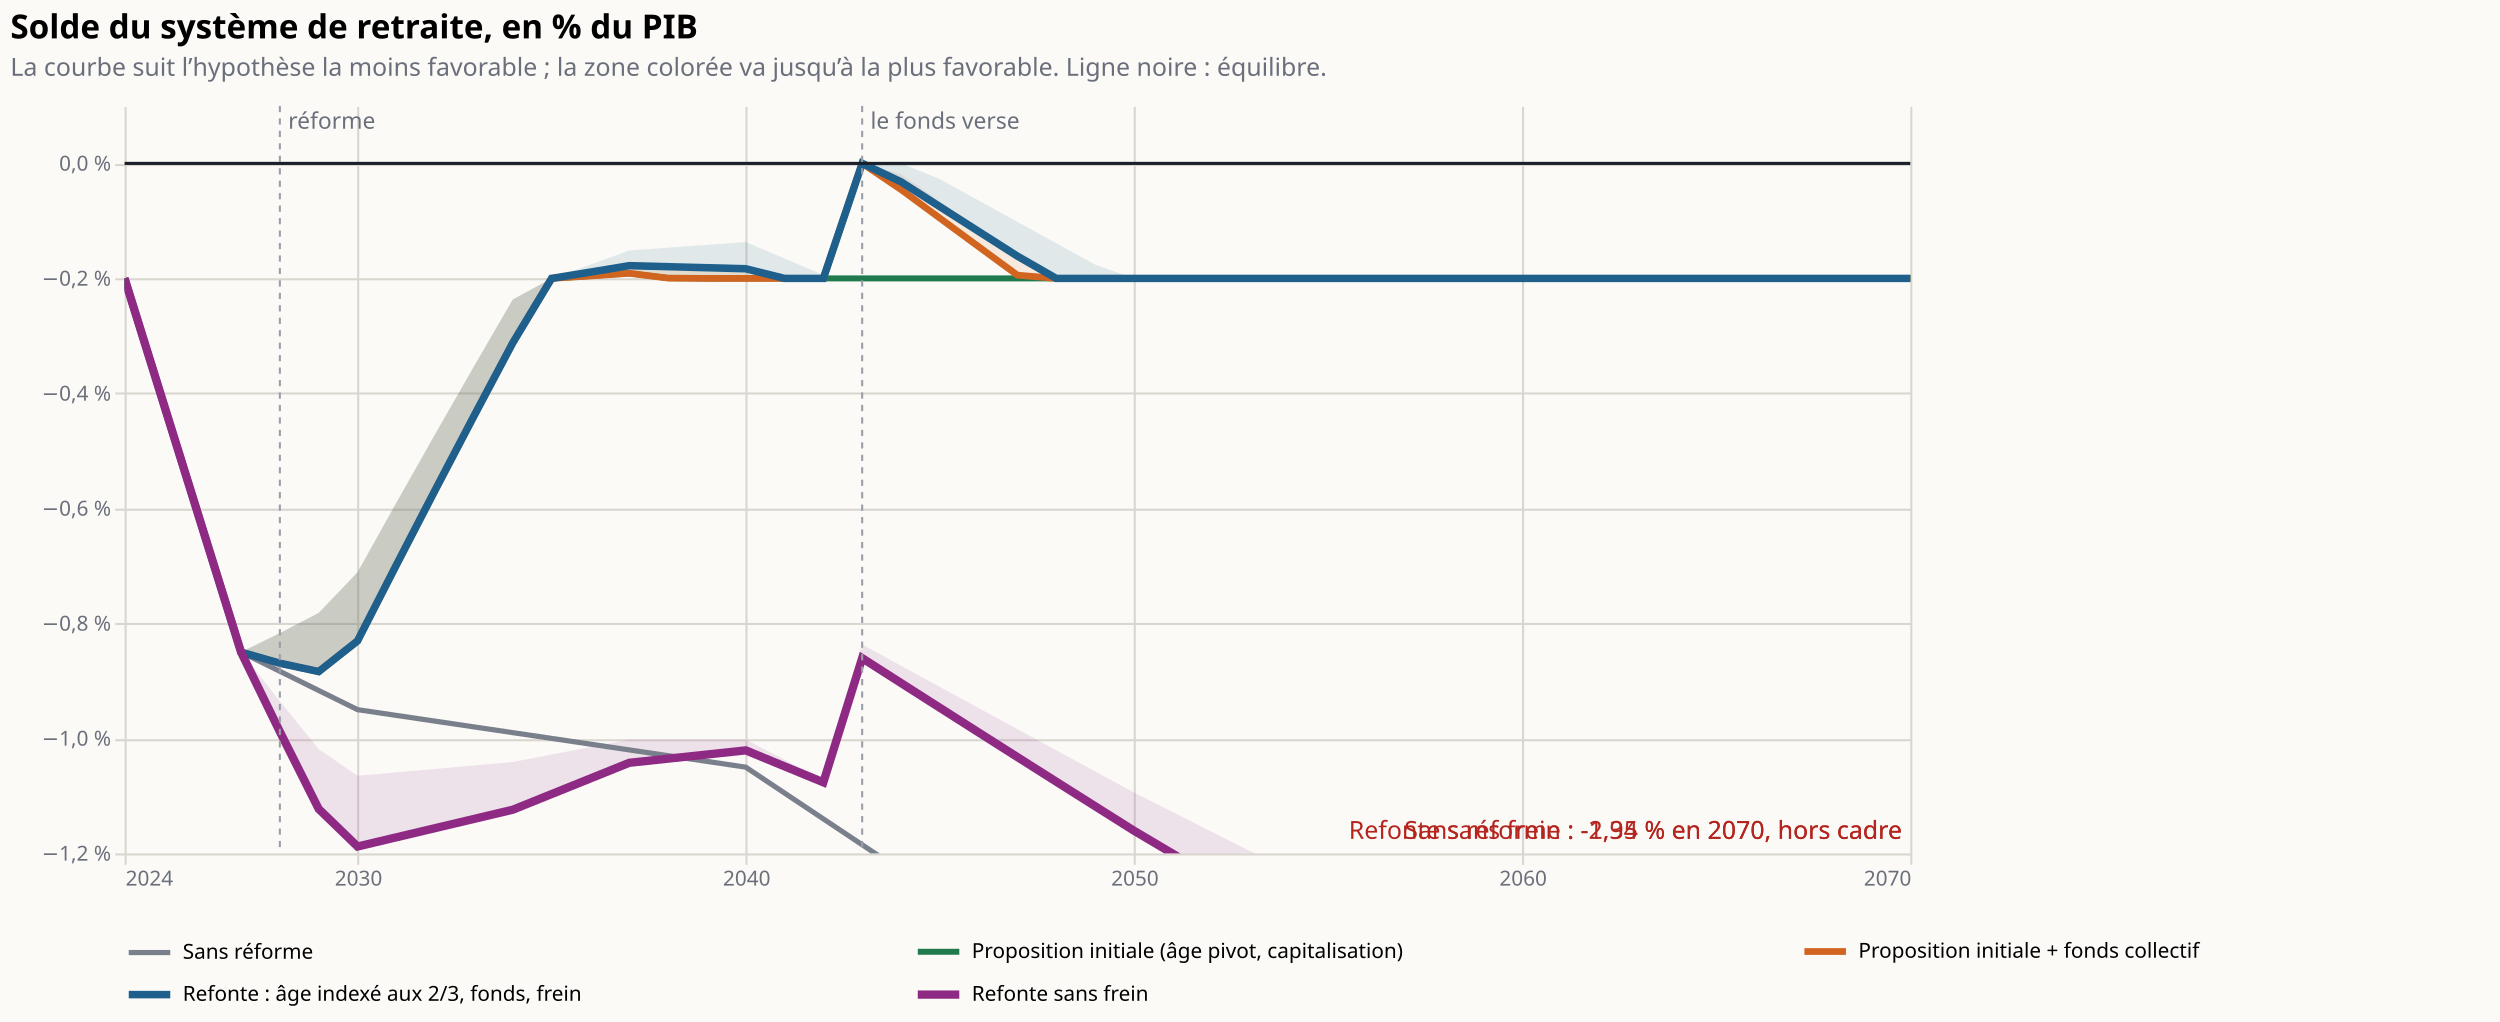
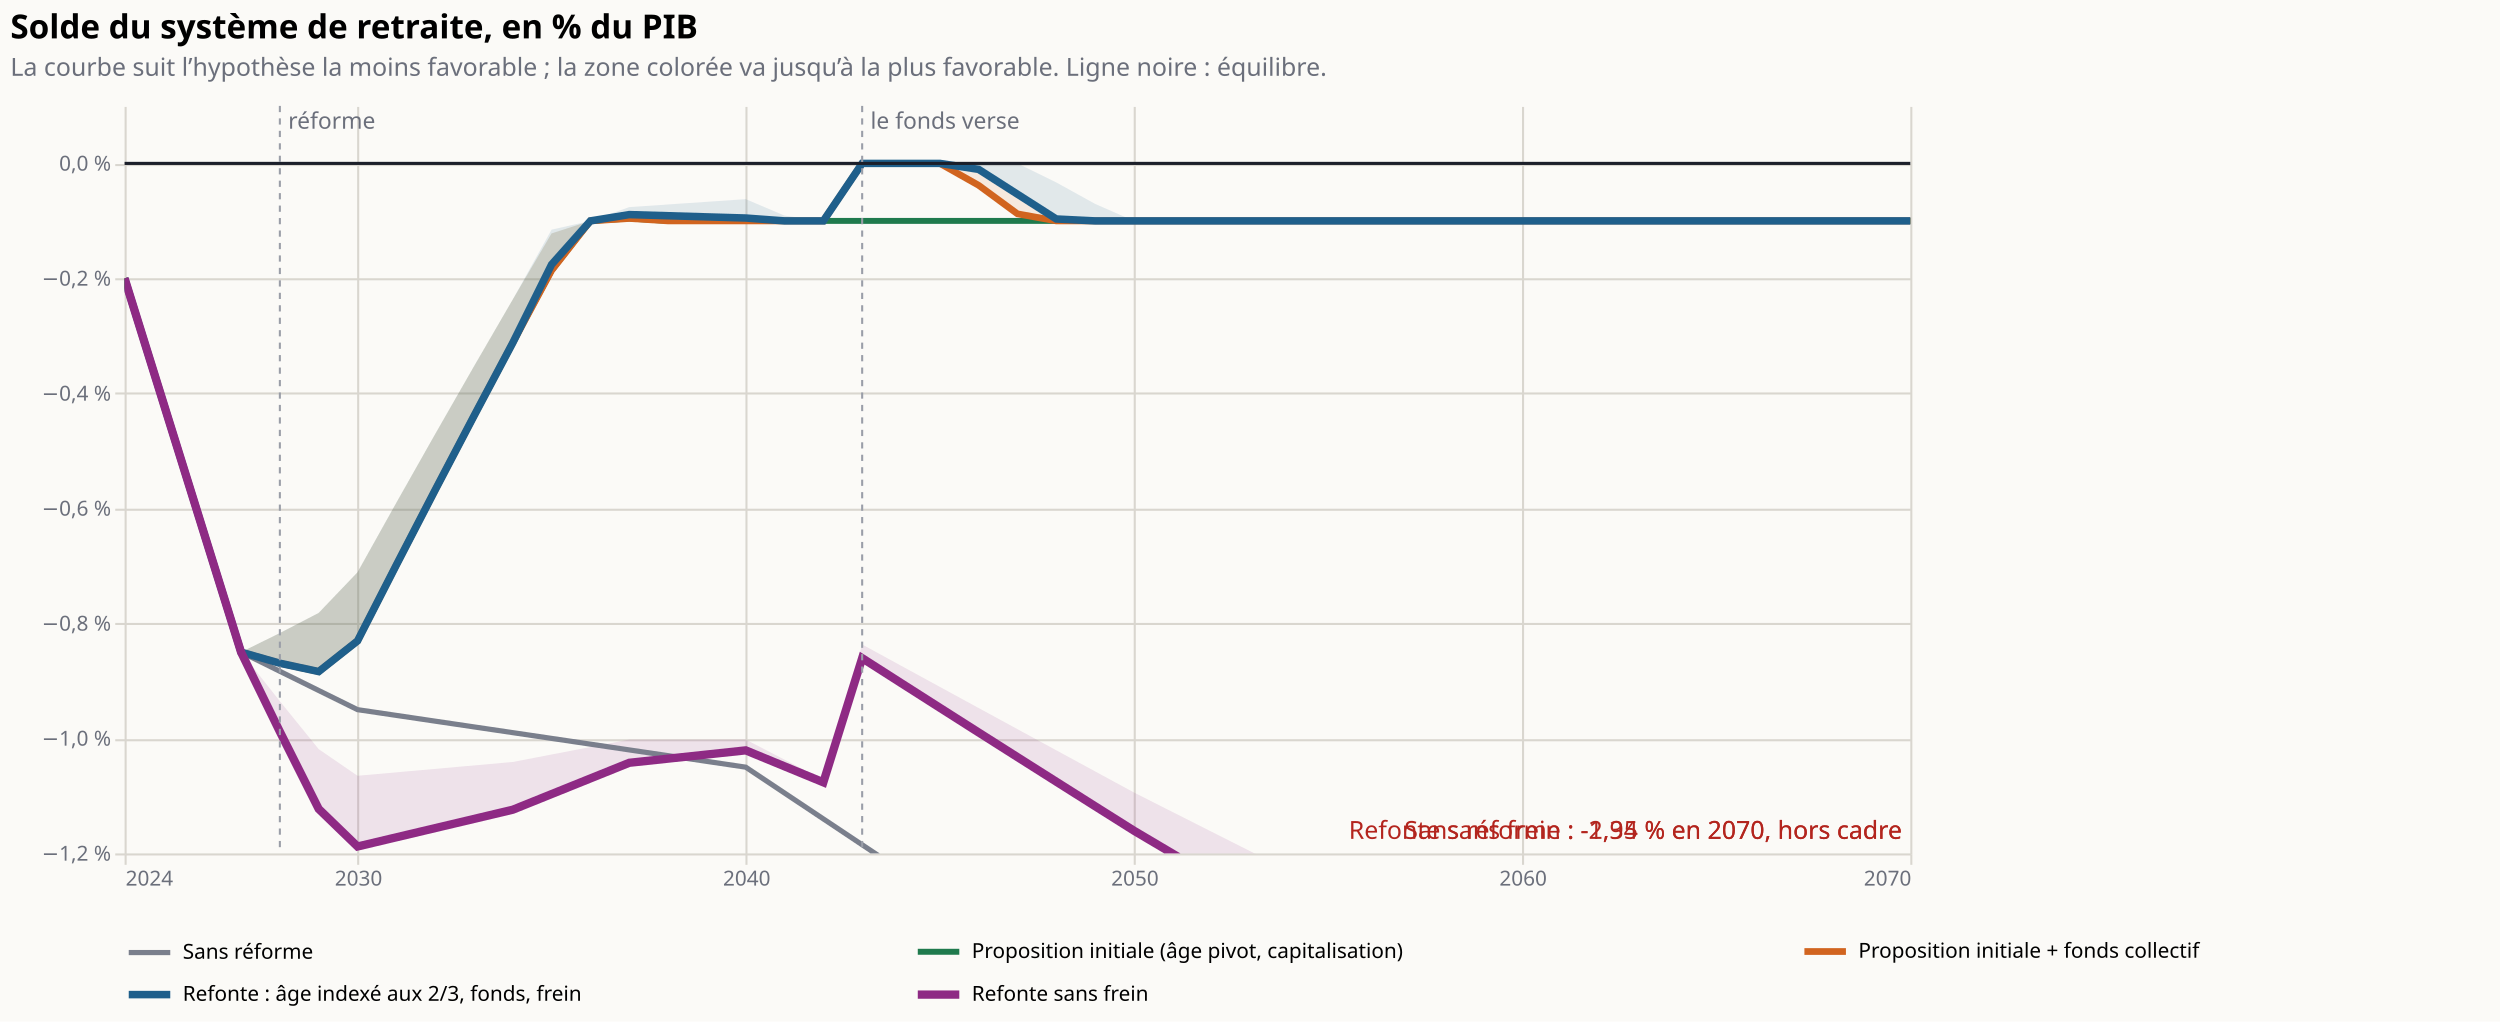
<svg xmlns="http://www.w3.org/2000/svg" version="1.1" class="marks" width="1204" height="492" viewBox="0 0 1204 492">
  <rect width="1204" height="492" fill="#fbfaf7" />
  <g fill="none" stroke-miterlimit="4" transform="translate(60,51)">
    <g class="mark-group role-frame root" role="graphics-object" aria-roledescription="group mark container">
      <g transform="translate(0,0)">
        <path class="background" aria-hidden="true" d="M0,0h860v360h-860Z" />
        <g>
          <g class="mark-group role-axis" aria-hidden="true">
            <g transform="translate(0.5,360.5)">
              <path class="background" aria-hidden="true" d="M0,0h0v0h0Z" pointer-events="none" />
              <g>
                <g class="mark-rule role-axis-grid" pointer-events="none">
                  <line transform="translate(0,-360)" x2="0" y2="360" stroke="#d9d6cf" stroke-width="1" opacity="1" />
                  <line transform="translate(112,-360)" x2="0" y2="360" stroke="#d9d6cf" stroke-width="1" opacity="1" />
                  <line transform="translate(299,-360)" x2="0" y2="360" stroke="#d9d6cf" stroke-width="1" opacity="1" />
                  <line transform="translate(486,-360)" x2="0" y2="360" stroke="#d9d6cf" stroke-width="1" opacity="1" />
                  <line transform="translate(673,-360)" x2="0" y2="360" stroke="#d9d6cf" stroke-width="1" opacity="1" />
                  <line transform="translate(860,-360)" x2="0" y2="360" stroke="#d9d6cf" stroke-width="1" opacity="1" />
                </g>
              </g>
              <path class="foreground" aria-hidden="true" d="" pointer-events="none" display="none" />
            </g>
          </g>
          <g class="mark-group role-axis" aria-hidden="true">
            <g transform="translate(0.5,0.5)">
              <path class="background" aria-hidden="true" d="M0,0h0v0h0Z" pointer-events="none" />
              <g>
                <g class="mark-rule role-axis-grid" pointer-events="none">
                  <line transform="translate(0,360)" x2="860" y2="0" stroke="#d9d6cf" stroke-width="1" opacity="1" />
                  <line transform="translate(0,305)" x2="860" y2="0" stroke="#d9d6cf" stroke-width="1" opacity="1" />
                  <line transform="translate(0,249)" x2="860" y2="0" stroke="#d9d6cf" stroke-width="1" opacity="1" />
                  <line transform="translate(0,194)" x2="860" y2="0" stroke="#d9d6cf" stroke-width="1" opacity="1" />
                  <line transform="translate(0,138)" x2="860" y2="0" stroke="#d9d6cf" stroke-width="1" opacity="1" />
                  <line transform="translate(0,83)" x2="860" y2="0" stroke="#d9d6cf" stroke-width="1" opacity="1" />
                  <line transform="translate(0,28)" x2="860" y2="0" stroke="#d9d6cf" stroke-width="1" opacity="1" />
                </g>
              </g>
              <path class="foreground" aria-hidden="true" d="" pointer-events="none" display="none" />
            </g>
          </g>
          <g class="mark-group role-axis" role="graphics-symbol" aria-roledescription="axis" aria-label="X-axis for a linear scale with values from 2024 to 2070">
            <g transform="translate(0.5,360.5)">
              <path class="background" aria-hidden="true" d="M0,0h0v0h0Z" pointer-events="none" />
              <g>
                <g class="mark-rule role-axis-tick" pointer-events="none">
                  <line transform="translate(0,0)" x2="0" y2="5" stroke="#d9d6cf" stroke-width="1" opacity="1" />
                  <line transform="translate(112,0)" x2="0" y2="5" stroke="#d9d6cf" stroke-width="1" opacity="1" />
                  <line transform="translate(299,0)" x2="0" y2="5" stroke="#d9d6cf" stroke-width="1" opacity="1" />
                  <line transform="translate(486,0)" x2="0" y2="5" stroke="#d9d6cf" stroke-width="1" opacity="1" />
                  <line transform="translate(673,0)" x2="0" y2="5" stroke="#d9d6cf" stroke-width="1" opacity="1" />
                  <line transform="translate(860,0)" x2="0" y2="5" stroke="#d9d6cf" stroke-width="1" opacity="1" />
                </g>
                <g class="mark-text role-axis-label" pointer-events="none">
                  <text text-anchor="start" transform="translate(0,15)" font-family="system-ui, sans-serif" font-size="10px" fill="#6b6f7b" opacity="1">2024</text>
                  <text text-anchor="middle" transform="translate(112.1739,15)" font-family="system-ui, sans-serif" font-size="10px" fill="#6b6f7b" opacity="1">2030</text>
                  <text text-anchor="middle" transform="translate(299.1304,15)" font-family="system-ui, sans-serif" font-size="10px" fill="#6b6f7b" opacity="1">2040</text>
                  <text text-anchor="middle" transform="translate(486.087,15)" font-family="system-ui, sans-serif" font-size="10px" fill="#6b6f7b" opacity="1">2050</text>
                  <text text-anchor="middle" transform="translate(673.0435,15)" font-family="system-ui, sans-serif" font-size="10px" fill="#6b6f7b" opacity="1">2060</text>
                  <text text-anchor="end" transform="translate(860,15)" font-family="system-ui, sans-serif" font-size="10px" fill="#6b6f7b" opacity="1">2070</text>
                </g>
              </g>
              <path class="foreground" aria-hidden="true" d="" pointer-events="none" display="none" />
            </g>
          </g>
          <g class="mark-group role-axis" role="graphics-symbol" aria-roledescription="axis" aria-label="Y-axis for a linear scale with values from −0.012 to 0.001">
            <g transform="translate(0.5,0.5)">
              <path class="background" aria-hidden="true" d="M0,0h0v0h0Z" pointer-events="none" />
              <g>
                <g class="mark-rule role-axis-tick" pointer-events="none">
                  <line transform="translate(0,360)" x2="-5" y2="0" stroke="#d9d6cf" stroke-width="1" opacity="1" />
                  <line transform="translate(0,305)" x2="-5" y2="0" stroke="#d9d6cf" stroke-width="1" opacity="1" />
                  <line transform="translate(0,249)" x2="-5" y2="0" stroke="#d9d6cf" stroke-width="1" opacity="1" />
                  <line transform="translate(0,194)" x2="-5" y2="0" stroke="#d9d6cf" stroke-width="1" opacity="1" />
                  <line transform="translate(0,138)" x2="-5" y2="0" stroke="#d9d6cf" stroke-width="1" opacity="1" />
                  <line transform="translate(0,83)" x2="-5" y2="0" stroke="#d9d6cf" stroke-width="1" opacity="1" />
                  <line transform="translate(0,28)" x2="-5" y2="0" stroke="#d9d6cf" stroke-width="1" opacity="1" />
                </g>
                <g class="mark-text role-axis-label" pointer-events="none">
                  <text text-anchor="end" transform="translate(-7,363)" font-family="system-ui, sans-serif" font-size="10px" fill="#6b6f7b" opacity="1">−1,2 %</text>
                  <text text-anchor="end" transform="translate(-7,307.6154)" font-family="system-ui, sans-serif" font-size="10px" fill="#6b6f7b" opacity="1">−1,0 %</text>
                  <text text-anchor="end" transform="translate(-7,252.2308)" font-family="system-ui, sans-serif" font-size="10px" fill="#6b6f7b" opacity="1">−0,8 %</text>
                  <text text-anchor="end" transform="translate(-7,196.8462)" font-family="system-ui, sans-serif" font-size="10px" fill="#6b6f7b" opacity="1">−0,6 %</text>
                  <text text-anchor="end" transform="translate(-7,141.4615)" font-family="system-ui, sans-serif" font-size="10px" fill="#6b6f7b" opacity="1">−0,4 %</text>
                  <text text-anchor="end" transform="translate(-7,86.07692)" font-family="system-ui, sans-serif" font-size="10px" fill="#6b6f7b" opacity="1">−0,2 %</text>
                  <text text-anchor="end" transform="translate(-7,30.69231)" font-family="system-ui, sans-serif" font-size="10px" fill="#6b6f7b" opacity="1">0,0 %</text>
                </g>
              </g>
              <path class="foreground" aria-hidden="true" d="" pointer-events="none" display="none" />
            </g>
          </g>
          <g class="mark-group role-scope layer_0_pathgroup" role="graphics-object" aria-roledescription="group mark container">
            <g transform="translate(0,0)">
              <path class="background" aria-hidden="true" d="M0,0h860v360h-860Z" />
              <g>
                <g class="mark-area role-mark layer_0_marks" clip-path="url(#clip1)" role="graphics-object" aria-roledescription="area mark container">
                  <path aria-label="annee: 2024; basse: −0.002; haute: −0.002; scenario: Sans réforme" role="graphics-symbol" aria-roledescription="area mark" d="M0,83.077L18.696,143.077L37.391,203.077L56.087,263.077L74.783,272.308L93.478,281.538L112.174,290.769L130.87,293.538L149.565,296.308L168.261,299.077L186.957,301.846L205.652,304.615L224.348,307.385L243.043,310.154L261.739,312.923L280.435,315.692L299.13,318.462L317.826,330.923L336.522,343.385L355.217,355.846L373.913,368.308L392.609,380.769L411.304,393.231L430,405.692L448.696,418.154L467.391,430.615L486.087,443.077L504.783,454.846L523.478,466.615L542.174,478.385L560.87,490.154L579.565,501.923L598.261,513.692L616.957,525.462L635.652,537.231L654.348,549L673.043,560.769L691.739,572.538L710.435,584.308L729.13,596.077L747.826,607.846L766.522,619.615L785.217,631.385L803.913,643.154L822.609,654.923L841.304,666.692L860,678.462L860,678.462L841.304,666.692L822.609,654.923L803.913,643.154L785.217,631.385L766.522,619.615L747.826,607.846L729.13,596.077L710.435,584.308L691.739,572.538L673.043,560.769L654.348,549L635.652,537.231L616.957,525.462L598.261,513.692L579.565,501.923L560.87,490.154L542.174,478.385L523.478,466.615L504.783,454.846L486.087,443.077L467.391,430.615L448.696,418.154L430,405.692L411.304,393.231L392.609,380.769L373.913,368.308L355.217,355.846L336.522,343.385L317.826,330.923L299.13,318.462L280.435,315.692L261.739,312.923L243.043,310.154L224.348,307.385L205.652,304.615L186.957,301.846L168.261,299.077L149.565,296.308L130.87,293.538L112.174,290.769L93.478,281.538L74.783,272.308L56.087,263.077L37.391,203.077L18.696,143.077L0,83.077Z" fill="#7a7f8c" opacity="0.12" />
                </g>
              </g>
              <path class="foreground" aria-hidden="true" d="" display="none" />
            </g>
            <g transform="translate(0,0)">
              <path class="background" aria-hidden="true" d="M0,0h860v360h-860Z" />
              <g>
                <g class="mark-area role-mark layer_0_marks" clip-path="url(#clip2)" role="graphics-object" aria-roledescription="area mark container">
-                   <path aria-label="annee: 2024; basse: −0.002; haute: −0.002; scenario: Proposition initiale (âge pivot, capitalisation)" role="graphics-symbol" aria-roledescription="area mark" d="M0,83.077L18.696,143.077L37.391,203.077L56.087,263.077L74.783,268.411L93.478,272.429L112.174,257.667L130.87,221.115L149.565,185.005L168.261,149.332L186.957,114.089L205.652,83.077L224.348,81.897L243.043,80.618L261.739,82.939L280.435,83.077L299.13,83.077L317.826,83.077L336.522,83.077L355.217,83.077L373.913,83.077L392.609,83.077L411.304,83.077L430,83.077L448.696,83.077L467.391,83.077L486.087,83.077L504.783,83.077L523.478,83.077L542.174,83.077L560.87,83.077L579.565,83.077L598.261,83.077L616.957,83.077L635.652,83.077L654.348,83.077L673.043,83.077L691.739,83.077L710.435,83.077L729.13,83.077L747.826,83.077L766.522,83.077L785.217,83.077L803.913,83.077L822.609,83.077L841.304,83.077L860,83.077L860,83.077L841.304,83.077L822.609,83.077L803.913,83.077L785.217,83.077L766.522,83.077L747.826,83.077L729.13,83.077L710.435,83.077L691.739,83.077L673.043,83.077L654.348,83.077L635.652,83.077L616.957,83.077L598.261,83.077L579.565,83.077L560.87,83.077L542.174,83.077L523.478,83.077L504.783,83.077L486.087,83.077L467.391,83.077L448.696,83.077L430,83.077L411.304,83.077L392.609,83.077L373.913,83.077L355.217,83.077L336.522,83.077L317.826,83.077L299.13,80.163L280.435,78.589L261.739,77.016L243.043,75.442L224.348,79.407L205.652,83.077L186.957,93.218L168.261,125.44L149.565,158.076L130.87,191.132L112.174,224.613L93.478,244.182L74.783,253.875L56.087,263.077L37.391,203.077L18.696,143.077L0,83.077Z" fill="#1f7a4d" opacity="0.12" />
+                   <path aria-label="annee: 2024; basse: −0.002; haute: −0.002; scenario: Proposition initiale (âge pivot, capitalisation)" role="graphics-symbol" aria-roledescription="area mark" d="M0,83.077L18.696,143.077L37.391,203.077L56.087,263.077L74.783,268.411L93.478,272.429L112.174,257.667L130.87,221.115L149.565,185.005L168.261,149.332L186.957,114.089L205.652,79.274L224.348,55.385L243.043,54.213L261.739,55.385L280.435,55.385L299.13,55.385L317.826,55.385L336.522,55.385L355.217,55.385L373.913,55.385L392.609,55.385L411.304,55.385L430,55.385L448.696,55.385L467.391,55.385L486.087,55.385L504.783,55.385L523.478,55.385L542.174,55.385L560.87,55.385L579.565,55.385L598.261,55.385L616.957,55.385L635.652,55.385L654.348,55.385L673.043,55.385L691.739,55.385L710.435,55.385L729.13,55.385L747.826,55.385L766.522,55.385L785.217,55.385L803.913,55.385L822.609,55.385L841.304,55.385L860,55.385L860,55.385L841.304,55.385L822.609,55.385L803.913,55.385L785.217,55.385L766.522,55.385L747.826,55.385L729.13,55.385L710.435,55.385L691.739,55.385L673.043,55.385L654.348,55.385L635.652,55.385L616.957,55.385L598.261,55.385L579.565,55.385L560.87,55.385L542.174,55.385L523.478,55.385L504.783,55.385L486.087,55.385L467.391,55.385L448.696,55.385L430,55.385L411.304,55.385L392.609,55.385L373.913,55.385L355.217,55.385L336.522,55.385L317.826,55.385L299.13,55.385L280.435,54.951L261.739,53.333L243.043,51.715L224.348,55.385L205.652,61.407L186.957,93.218L168.261,125.44L149.565,158.076L130.87,191.132L112.174,224.613L93.478,244.182L74.783,253.875L56.087,263.077L37.391,203.077L18.696,143.077L0,83.077Z" fill="#1f7a4d" opacity="0.12" />
                </g>
              </g>
              <path class="foreground" aria-hidden="true" d="" display="none" />
            </g>
            <g transform="translate(0,0)">
              <path class="background" aria-hidden="true" d="M0,0h860v360h-860Z" />
              <g>
                <g class="mark-area role-mark layer_0_marks" clip-path="url(#clip3)" role="graphics-object" aria-roledescription="area mark container">
-                   <path aria-label="annee: 2024; basse: −0.002; haute: −0.002; scenario: Proposition initiale + fonds collectif" role="graphics-symbol" aria-roledescription="area mark" d="M0,83.077L18.696,143.077L37.391,203.077L56.087,263.077L74.783,268.411L93.478,272.429L112.174,257.667L130.87,221.115L149.565,185.005L168.261,149.332L186.957,114.089L205.652,83.077L224.348,81.897L243.043,80.618L261.739,82.939L280.435,83.077L299.13,83.077L317.826,83.077L336.522,83.077L355.217,27.692L373.913,40.292L392.609,54.064L411.304,67.807L430,81.521L448.696,83.077L467.391,83.077L486.087,83.077L504.783,83.077L523.478,83.077L542.174,83.077L560.87,83.077L579.565,83.077L598.261,83.077L616.957,83.077L635.652,83.077L654.348,83.077L673.043,83.077L691.739,83.077L710.435,83.077L729.13,83.077L747.826,83.077L766.522,83.077L785.217,83.077L803.913,83.077L822.609,83.077L841.304,83.077L860,83.077L860,83.077L841.304,83.077L822.609,83.077L803.913,83.077L785.217,83.077L766.522,83.077L747.826,83.077L729.13,83.077L710.435,83.077L691.739,83.077L673.043,83.077L654.348,83.077L635.652,83.077L616.957,83.077L598.261,83.077L579.565,83.077L560.87,83.077L542.174,83.077L523.478,83.077L504.783,83.077L486.087,83.077L467.391,83.077L448.696,83.077L430,72.445L411.304,59.255L392.609,46.054L373.913,32.844L355.217,27.692L336.522,83.077L317.826,83.077L299.13,80.163L280.435,78.589L261.739,77.016L243.043,75.442L224.348,79.407L205.652,83.077L186.957,93.218L168.261,125.44L149.565,158.076L130.87,191.132L112.174,224.613L93.478,244.182L74.783,253.875L56.087,263.077L37.391,203.077L18.696,143.077L0,83.077Z" fill="#d1641f" opacity="0.12" />
+                   <path aria-label="annee: 2024; basse: −0.002; haute: −0.002; scenario: Proposition initiale + fonds collectif" role="graphics-symbol" aria-roledescription="area mark" d="M0,83.077L18.696,143.077L37.391,203.077L56.087,263.077L74.783,268.411L93.478,272.429L112.174,257.667L130.87,221.115L149.565,185.005L168.261,149.332L186.957,114.089L205.652,79.274L224.348,55.385L243.043,54.213L261.739,55.385L280.435,55.385L299.13,55.385L317.826,55.385L336.522,55.385L355.217,27.692L373.913,27.692L392.609,27.692L411.304,38.242L430,51.985L448.696,55.385L467.391,55.385L486.087,55.385L504.783,55.385L523.478,55.385L542.174,55.385L560.87,55.385L579.565,55.385L598.261,55.385L616.957,55.385L635.652,55.385L654.348,55.385L673.043,55.385L691.739,55.385L710.435,55.385L729.13,55.385L747.826,55.385L766.522,55.385L785.217,55.385L803.913,55.385L822.609,55.385L841.304,55.385L860,55.385L860,55.385L841.304,55.385L822.609,55.385L803.913,55.385L785.217,55.385L766.522,55.385L747.826,55.385L729.13,55.385L710.435,55.385L691.739,55.385L673.043,55.385L654.348,55.385L635.652,55.385L616.957,55.385L598.261,55.385L579.565,55.385L560.87,55.385L542.174,55.385L523.478,55.385L504.783,55.385L486.087,55.385L467.391,55.385L448.696,55.385L430,42.213L411.304,29.003L392.609,27.692L373.913,27.692L355.217,27.692L336.522,55.385L317.826,55.385L299.13,55.385L280.435,54.951L261.739,53.333L243.043,51.715L224.348,55.385L205.652,61.407L186.957,93.218L168.261,125.44L149.565,158.076L130.87,191.132L112.174,224.613L93.478,244.182L74.783,253.875L56.087,263.077L37.391,203.077L18.696,143.077L0,83.077Z" fill="#d1641f" opacity="0.12" />
                </g>
              </g>
              <path class="foreground" aria-hidden="true" d="" display="none" />
            </g>
            <g transform="translate(0,0)">
              <path class="background" aria-hidden="true" d="M0,0h860v360h-860Z" />
              <g>
                <g class="mark-area role-mark layer_0_marks" clip-path="url(#clip4)" role="graphics-object" aria-roledescription="area mark container">
-                   <path aria-label="annee: 2024; basse: −0.002; haute: −0.002; scenario: Refonte : âge indexé aux 2/3, fonds, frein" role="graphics-symbol" aria-roledescription="area mark" d="M0,83.077L18.696,143.077L37.391,203.077L56.087,263.077L74.783,268.411L93.478,272.429L112.174,257.667L130.87,221.115L149.565,185.005L168.261,149.332L186.957,114.089L205.652,83.077L224.348,80.051L243.043,76.947L261.739,77.442L280.435,77.937L299.13,78.433L317.826,83.077L336.522,83.077L355.217,27.692L373.913,36.564L392.609,48.528L411.304,60.462L430,72.367L448.696,83.077L467.391,83.077L486.087,83.077L504.783,83.077L523.478,83.077L542.174,83.077L560.87,83.077L579.565,83.077L598.261,83.077L616.957,83.077L635.652,83.077L654.348,83.077L673.043,83.077L691.739,83.077L710.435,83.077L729.13,83.077L747.826,83.077L766.522,83.077L785.217,83.077L803.913,83.077L822.609,83.077L841.304,83.077L860,83.077L860,83.077L841.304,83.077L822.609,83.077L803.913,83.077L785.217,83.077L766.522,83.077L747.826,83.077L729.13,83.077L710.435,83.077L691.739,83.077L673.043,83.077L654.348,83.077L635.652,83.077L616.957,83.077L598.261,83.077L579.565,83.077L560.87,83.077L542.174,83.077L523.478,83.077L504.783,83.077L486.087,83.077L467.391,76.438L448.696,66.158L430,55.869L411.304,45.57L392.609,35.262L373.913,27.692L355.217,27.692L336.522,81.418L317.826,73.503L299.13,65.589L280.435,66.924L261.739,68.259L243.043,69.594L224.348,76.467L205.652,83.077L186.957,93.218L168.261,125.44L149.565,158.076L130.87,191.132L112.174,224.613L93.478,244.182L74.783,253.875L56.087,263.077L37.391,203.077L18.696,143.077L0,83.077Z" fill="#1f5f8b" opacity="0.12" />
+                   <path aria-label="annee: 2024; basse: −0.002; haute: −0.002; scenario: Refonte : âge indexé aux 2/3, fonds, frein" role="graphics-symbol" aria-roledescription="area mark" d="M0,83.077L18.696,143.077L37.391,203.077L56.087,263.077L74.783,268.411L93.478,272.429L112.174,257.667L130.87,221.115L149.565,185.005L168.261,149.332L186.957,114.089L205.652,76.376L224.348,55.385L243.043,52.352L261.739,52.901L280.435,53.449L299.13,53.998L317.826,55.385L336.522,55.385L355.217,27.692L373.913,27.692L392.609,27.692L411.304,30.573L430,42.53L448.696,54.457L467.391,55.385L486.087,55.385L504.783,55.385L523.478,55.385L542.174,55.385L560.87,55.385L579.565,55.385L598.261,55.385L616.957,55.385L635.652,55.385L654.348,55.385L673.043,55.385L691.739,55.385L710.435,55.385L729.13,55.385L747.826,55.385L766.522,55.385L785.217,55.385L803.913,55.385L822.609,55.385L841.304,55.385L860,55.385L860,55.385L841.304,55.385L822.609,55.385L803.913,55.385L785.217,55.385L766.522,55.385L747.826,55.385L729.13,55.385L710.435,55.385L691.739,55.385L673.043,55.385L654.348,55.385L635.652,55.385L616.957,55.385L598.261,55.385L579.565,55.385L560.87,55.385L542.174,55.385L523.478,55.385L504.783,55.385L486.087,55.385L467.391,47.193L448.696,36.862L430,27.692L411.304,27.692L392.609,27.692L373.913,27.692L355.217,27.692L336.522,55.385L317.826,52.841L299.13,44.908L280.435,46.188L261.739,47.467L243.043,48.746L224.348,55.385L205.652,59.596L186.957,93.218L168.261,125.44L149.565,158.076L130.87,191.132L112.174,224.613L93.478,244.182L74.783,253.875L56.087,263.077L37.391,203.077L18.696,143.077L0,83.077Z" fill="#1f5f8b" opacity="0.12" />
                </g>
              </g>
              <path class="foreground" aria-hidden="true" d="" display="none" />
            </g>
            <g transform="translate(0,0)">
              <path class="background" aria-hidden="true" d="M0,0h860v360h-860Z" />
              <g>
                <g class="mark-area role-mark layer_0_marks" clip-path="url(#clip5)" role="graphics-object" aria-roledescription="area mark container">
                  <path aria-label="annee: 2024; basse: −0.002; haute: −0.002; scenario: Refonte sans frein" role="graphics-symbol" aria-roledescription="area mark" d="M0,83.077L18.696,143.077L37.391,203.077L56.087,263.077L74.783,301.385L93.478,338.585L112.174,356.677L130.87,352.246L149.565,347.815L168.261,343.385L186.957,338.954L205.652,331.422L224.348,323.889L243.043,316.357L261.739,314.363L280.435,312.369L299.13,310.375L317.826,318.074L336.522,325.772L355.217,265.971L373.913,277.927L392.609,289.853L411.304,301.75L430,313.618L448.696,325.457L467.391,337.269L486.087,349.054L504.783,360.12L523.478,371.16L542.174,382.175L560.87,393.165L579.565,404.131L598.261,415.073L616.957,425.991L635.652,436.887L654.348,447.76L673.043,458.611L691.739,469.441L710.435,480.25L729.13,491.039L747.826,501.807L766.522,512.556L785.217,523.285L803.913,533.996L822.609,544.688L841.304,555.362L860,566.018L860,518.109L841.304,508.811L822.609,499.506L803.913,490.193L785.217,480.873L766.522,471.545L747.826,462.21L729.13,452.867L710.435,443.516L691.739,434.157L673.043,424.79L654.348,415.415L635.652,406.032L616.957,396.641L598.261,387.241L579.565,377.832L560.87,368.415L542.174,358.989L523.478,349.555L504.783,340.111L486.087,330.659L467.391,320.505L448.696,310.342L430,300.169L411.304,289.987L392.609,279.796L373.913,269.595L355.217,259.384L336.522,324.554L317.826,314.862L299.13,305.169L280.435,305.169L261.739,305.169L243.043,305.169L224.348,308.769L205.652,312.369L186.957,315.969L168.261,317.631L149.565,319.292L130.87,320.954L112.174,322.615L93.478,309.785L74.783,286.708L56.087,263.077L37.391,203.077L18.696,143.077L0,83.077Z" fill="#8e2a84" opacity="0.12" />
                </g>
              </g>
              <path class="foreground" aria-hidden="true" d="" display="none" />
            </g>
          </g>
          <g class="mark-group role-scope layer_1_pathgroup" role="graphics-object" aria-roledescription="group mark container">
            <g transform="translate(0,0)">
              <path class="background" aria-hidden="true" d="M0,0h860v360h-860Z" />
              <g>
                <g class="mark-line role-mark layer_1_marks" clip-path="url(#clip6)" role="graphics-object" aria-roledescription="line mark container">
                  <path aria-label="annee: 2024; basse: −0.002; scenario: Sans réforme" role="graphics-symbol" aria-roledescription="line mark" d="M0,83.077L18.696,143.077L37.391,203.077L56.087,263.077L74.783,272.308L93.478,281.538L112.174,290.769L130.87,293.538L149.565,296.308L168.261,299.077L186.957,301.846L205.652,304.615L224.348,307.385L243.043,310.154L261.739,312.923L280.435,315.692L299.13,318.462L317.826,330.923L336.522,343.385L355.217,355.846L373.913,368.308L392.609,380.769L411.304,393.231L430,405.692L448.696,418.154L467.391,430.615L486.087,443.077L504.783,454.846L523.478,466.615L542.174,478.385L560.87,490.154L579.565,501.923L598.261,513.692L616.957,525.462L635.652,537.231L654.348,549L673.043,560.769L691.739,572.538L710.435,584.308L729.13,596.077L747.826,607.846L766.522,619.615L785.217,631.385L803.913,643.154L822.609,654.923L841.304,666.692L860,678.462" stroke="#7a7f8c" stroke-width="2.5" />
                </g>
              </g>
              <path class="foreground" aria-hidden="true" d="" display="none" />
            </g>
            <g transform="translate(0,0)">
              <path class="background" aria-hidden="true" d="M0,0h860v360h-860Z" />
              <g>
                <g class="mark-line role-mark layer_1_marks" clip-path="url(#clip7)" role="graphics-object" aria-roledescription="line mark container">
-                   <path aria-label="annee: 2024; basse: −0.002; scenario: Proposition initiale (âge pivot, capitalisation)" role="graphics-symbol" aria-roledescription="line mark" d="M0,83.077L18.696,143.077L37.391,203.077L56.087,263.077L74.783,268.411L93.478,272.429L112.174,257.667L130.87,221.115L149.565,185.005L168.261,149.332L186.957,114.089L205.652,83.077L224.348,81.897L243.043,80.618L261.739,82.939L280.435,83.077L299.13,83.077L317.826,83.077L336.522,83.077L355.217,83.077L373.913,83.077L392.609,83.077L411.304,83.077L430,83.077L448.696,83.077L467.391,83.077L486.087,83.077L504.783,83.077L523.478,83.077L542.174,83.077L560.87,83.077L579.565,83.077L598.261,83.077L616.957,83.077L635.652,83.077L654.348,83.077L673.043,83.077L691.739,83.077L710.435,83.077L729.13,83.077L747.826,83.077L766.522,83.077L785.217,83.077L803.913,83.077L822.609,83.077L841.304,83.077L860,83.077" stroke="#1f7a4d" stroke-width="2.875" />
+                   <path aria-label="annee: 2024; basse: −0.002; scenario: Proposition initiale (âge pivot, capitalisation)" role="graphics-symbol" aria-roledescription="line mark" d="M0,83.077L18.696,143.077L37.391,203.077L56.087,263.077L74.783,268.411L93.478,272.429L112.174,257.667L130.87,221.115L149.565,185.005L168.261,149.332L186.957,114.089L205.652,79.274L224.348,55.385L243.043,54.213L261.739,55.385L280.435,55.385L299.13,55.385L317.826,55.385L336.522,55.385L355.217,55.385L373.913,55.385L392.609,55.385L411.304,55.385L430,55.385L448.696,55.385L467.391,55.385L486.087,55.385L504.783,55.385L523.478,55.385L542.174,55.385L560.87,55.385L579.565,55.385L598.261,55.385L616.957,55.385L635.652,55.385L654.348,55.385L673.043,55.385L691.739,55.385L710.435,55.385L729.13,55.385L747.826,55.385L766.522,55.385L785.217,55.385L803.913,55.385L822.609,55.385L841.304,55.385L860,55.385" stroke="#1f7a4d" stroke-width="2.875" />
                </g>
              </g>
              <path class="foreground" aria-hidden="true" d="" display="none" />
            </g>
            <g transform="translate(0,0)">
              <path class="background" aria-hidden="true" d="M0,0h860v360h-860Z" />
              <g>
                <g class="mark-line role-mark layer_1_marks" clip-path="url(#clip8)" role="graphics-object" aria-roledescription="line mark container">
-                   <path aria-label="annee: 2024; basse: −0.002; scenario: Proposition initiale + fonds collectif" role="graphics-symbol" aria-roledescription="line mark" d="M0,83.077L18.696,143.077L37.391,203.077L56.087,263.077L74.783,268.411L93.478,272.429L112.174,257.667L130.87,221.115L149.565,185.005L168.261,149.332L186.957,114.089L205.652,83.077L224.348,81.897L243.043,80.618L261.739,82.939L280.435,83.077L299.13,83.077L317.826,83.077L336.522,83.077L355.217,27.692L373.913,40.292L392.609,54.064L411.304,67.807L430,81.521L448.696,83.077L467.391,83.077L486.087,83.077L504.783,83.077L523.478,83.077L542.174,83.077L560.87,83.077L579.565,83.077L598.261,83.077L616.957,83.077L635.652,83.077L654.348,83.077L673.043,83.077L691.739,83.077L710.435,83.077L729.13,83.077L747.826,83.077L766.522,83.077L785.217,83.077L803.913,83.077L822.609,83.077L841.304,83.077L860,83.077" stroke="#d1641f" stroke-width="3.25" />
+                   <path aria-label="annee: 2024; basse: −0.002; scenario: Proposition initiale + fonds collectif" role="graphics-symbol" aria-roledescription="line mark" d="M0,83.077L18.696,143.077L37.391,203.077L56.087,263.077L74.783,268.411L93.478,272.429L112.174,257.667L130.87,221.115L149.565,185.005L168.261,149.332L186.957,114.089L205.652,79.274L224.348,55.385L243.043,54.213L261.739,55.385L280.435,55.385L299.13,55.385L317.826,55.385L336.522,55.385L355.217,27.692L373.913,27.692L392.609,27.692L411.304,38.242L430,51.985L448.696,55.385L467.391,55.385L486.087,55.385L504.783,55.385L523.478,55.385L542.174,55.385L560.87,55.385L579.565,55.385L598.261,55.385L616.957,55.385L635.652,55.385L654.348,55.385L673.043,55.385L691.739,55.385L710.435,55.385L729.13,55.385L747.826,55.385L766.522,55.385L785.217,55.385L803.913,55.385L822.609,55.385L841.304,55.385L860,55.385" stroke="#d1641f" stroke-width="3.25" />
                </g>
              </g>
              <path class="foreground" aria-hidden="true" d="" display="none" />
            </g>
            <g transform="translate(0,0)">
              <path class="background" aria-hidden="true" d="M0,0h860v360h-860Z" />
              <g>
                <g class="mark-line role-mark layer_1_marks" clip-path="url(#clip9)" role="graphics-object" aria-roledescription="line mark container">
-                   <path aria-label="annee: 2024; basse: −0.002; scenario: Refonte : âge indexé aux 2/3, fonds, frein" role="graphics-symbol" aria-roledescription="line mark" d="M0,83.077L18.696,143.077L37.391,203.077L56.087,263.077L74.783,268.411L93.478,272.429L112.174,257.667L130.87,221.115L149.565,185.005L168.261,149.332L186.957,114.089L205.652,83.077L224.348,80.051L243.043,76.947L261.739,77.442L280.435,77.937L299.13,78.433L317.826,83.077L336.522,83.077L355.217,27.692L373.913,36.564L392.609,48.528L411.304,60.462L430,72.367L448.696,83.077L467.391,83.077L486.087,83.077L504.783,83.077L523.478,83.077L542.174,83.077L560.87,83.077L579.565,83.077L598.261,83.077L616.957,83.077L635.652,83.077L654.348,83.077L673.043,83.077L691.739,83.077L710.435,83.077L729.13,83.077L747.826,83.077L766.522,83.077L785.217,83.077L803.913,83.077L822.609,83.077L841.304,83.077L860,83.077" stroke="#1f5f8b" stroke-width="3.625" />
+                   <path aria-label="annee: 2024; basse: −0.002; scenario: Refonte : âge indexé aux 2/3, fonds, frein" role="graphics-symbol" aria-roledescription="line mark" d="M0,83.077L18.696,143.077L37.391,203.077L56.087,263.077L74.783,268.411L93.478,272.429L112.174,257.667L130.87,221.115L149.565,185.005L168.261,149.332L186.957,114.089L205.652,76.376L224.348,55.385L243.043,52.352L261.739,52.901L280.435,53.449L299.13,53.998L317.826,55.385L336.522,55.385L355.217,27.692L373.913,27.692L392.609,27.692L411.304,30.573L430,42.53L448.696,54.457L467.391,55.385L486.087,55.385L504.783,55.385L523.478,55.385L542.174,55.385L560.87,55.385L579.565,55.385L598.261,55.385L616.957,55.385L635.652,55.385L654.348,55.385L673.043,55.385L691.739,55.385L710.435,55.385L729.13,55.385L747.826,55.385L766.522,55.385L785.217,55.385L803.913,55.385L822.609,55.385L841.304,55.385L860,55.385" stroke="#1f5f8b" stroke-width="3.625" />
                </g>
              </g>
              <path class="foreground" aria-hidden="true" d="" display="none" />
            </g>
            <g transform="translate(0,0)">
              <path class="background" aria-hidden="true" d="M0,0h860v360h-860Z" />
              <g>
                <g class="mark-line role-mark layer_1_marks" clip-path="url(#clip10)" role="graphics-object" aria-roledescription="line mark container">
                  <path aria-label="annee: 2024; basse: −0.002; scenario: Refonte sans frein" role="graphics-symbol" aria-roledescription="line mark" d="M0,83.077L18.696,143.077L37.391,203.077L56.087,263.077L74.783,301.385L93.478,338.585L112.174,356.677L130.87,352.246L149.565,347.815L168.261,343.385L186.957,338.954L205.652,331.422L224.348,323.889L243.043,316.357L261.739,314.363L280.435,312.369L299.13,310.375L317.826,318.074L336.522,325.772L355.217,265.971L373.913,277.927L392.609,289.853L411.304,301.75L430,313.618L448.696,325.457L467.391,337.269L486.087,349.054L504.783,360.12L523.478,371.16L542.174,382.175L560.87,393.165L579.565,404.131L598.261,415.073L616.957,425.991L635.652,436.887L654.348,447.76L673.043,458.611L691.739,469.441L710.435,480.25L729.13,491.039L747.826,501.807L766.522,512.556L785.217,523.285L803.913,533.996L822.609,544.688L841.304,555.362L860,566.018" stroke="#8e2a84" stroke-width="4" />
                </g>
              </g>
              <path class="foreground" aria-hidden="true" d="" display="none" />
            </g>
          </g>
          <g class="mark-rule role-mark layer_2_marks" role="graphics-object" aria-roledescription="rule mark container">
            <line aria-label="y: 0" role="graphics-symbol" aria-roledescription="rule mark" transform="translate(0,27.69231)" x2="860" y2="0" stroke="#1b1f2a" stroke-width="1.5" />
          </g>
          <g class="mark-rule role-mark layer_3_marks" role="graphics-object" aria-roledescription="rule mark container">
            <line aria-label="annee: 2028" role="graphics-symbol" aria-roledescription="rule mark" transform="translate(74.78261,0)" x2="0" y2="360" stroke="#9a9ea8" stroke-dasharray="3,3" />
            <line aria-label="annee: 2043" role="graphics-symbol" aria-roledescription="rule mark" transform="translate(355.2174,0)" x2="0" y2="360" stroke="#9a9ea8" stroke-dasharray="3,3" />
          </g>
          <g class="mark-text role-mark layer_4_marks" role="graphics-object" aria-roledescription="text mark container">
            <text aria-label="annee: 2028; libelle: réforme" role="graphics-symbol" aria-roledescription="text mark" text-anchor="start" transform="translate(78.78261,11)" font-family="system-ui, sans-serif" font-size="11px" fill="#6b6f7b">réforme</text>
            <text aria-label="annee: 2043; libelle: le fonds verse" role="graphics-symbol" aria-roledescription="text mark" text-anchor="start" transform="translate(359.2174,11)" font-family="system-ui, sans-serif" font-size="11px" fill="#6b6f7b">le fonds verse</text>
          </g>
          <g class="mark-text role-mark layer_5_marks" role="graphics-object" aria-roledescription="text mark container">
            <text aria-label="annee: 2070; libelle: Sans réforme : -2,35 % en 2070, hors cadre" role="graphics-symbol" aria-roledescription="text mark" text-anchor="end" transform="translate(856,353)" font-family="system-ui, sans-serif" font-size="12px" fill="#b3251e">Sans réforme : -2,35 % en 2070, hors cadre</text>
            <text aria-label="annee: 2070; libelle: Refonte sans frein : -1,94 % en 2070, hors cadre" role="graphics-symbol" aria-roledescription="text mark" text-anchor="end" transform="translate(856,353)" font-family="system-ui, sans-serif" font-size="12px" fill="#b3251e">Refonte sans frein : -1,94 % en 2070, hors cadre</text>
          </g>
          <g class="mark-group role-legend" role="graphics-symbol" aria-roledescription="legend" aria-label="Symbol legend for fill color, stroke color and strokeWidth with 5 values: Sans réforme, Proposition initiale (âge pivot, capitalisation), Proposition initiale + fonds collectif, Refonte : âge indexé aux 2/3, fonds, frein, Refonte sans frein">
            <g transform="translate(0,395)">
              <path class="background" aria-hidden="true" d="M0,0h1139v41h-1139Z" pointer-events="none" />
              <g>
                <g class="mark-group role-legend-entry">
                  <g transform="translate(0,0)">
                    <path class="background" aria-hidden="true" d="M0,0h0v0h0Z" pointer-events="none" />
                    <g>
                      <g class="mark-group role-scope" role="graphics-object" aria-roledescription="group mark container">
                        <g transform="translate(0,1.25)">
                          <path class="background" aria-hidden="true" d="M0,0h364v16.5h-364Z" pointer-events="none" opacity="1" />
                          <g>
                            <g class="mark-symbol role-legend-symbol" pointer-events="none">
                              <path transform="translate(12,11.5)" d="M-10,0L10,0" fill="#7a7f8c" stroke="#7a7f8c" stroke-width="2.5" opacity="1" />
                            </g>
                            <g class="mark-text role-legend-label" pointer-events="none">
                              <text text-anchor="start" transform="translate(28,14.5)" font-family="system-ui, sans-serif" font-size="10px" fill="#000" opacity="1">Sans réforme</text>
                            </g>
                          </g>
                          <path class="foreground" aria-hidden="true" d="" pointer-events="none" display="none" />
                        </g>
                        <g transform="translate(380,0.875)">
                          <path class="background" aria-hidden="true" d="M0,0h412v17.25h-412Z" pointer-events="none" opacity="1" />
                          <g>
                            <g class="mark-symbol role-legend-symbol" pointer-events="none">
                              <path transform="translate(12,11.5)" d="M-10,0L10,0" fill="#1f7a4d" stroke="#1f7a4d" stroke-width="2.875" opacity="1" />
                            </g>
                            <g class="mark-text role-legend-label" pointer-events="none">
                              <text text-anchor="start" transform="translate(28,14.5)" font-family="system-ui, sans-serif" font-size="10px" fill="#000" opacity="1">Proposition initiale (âge pivot, capitalisation)</text>
                            </g>
                          </g>
                          <path class="foreground" aria-hidden="true" d="" pointer-events="none" display="none" />
                        </g>
                        <g transform="translate(807,0.25)">
                          <path class="background" aria-hidden="true" d="M0,0h332v18.5h-332Z" pointer-events="none" opacity="1" />
                          <g>
                            <g class="mark-symbol role-legend-symbol" pointer-events="none">
                              <path transform="translate(12,12)" d="M-10,0L10,0" fill="#d1641f" stroke="#d1641f" stroke-width="3.25" opacity="1" />
                            </g>
                            <g class="mark-text role-legend-label" pointer-events="none">
                              <text text-anchor="start" transform="translate(28,15)" font-family="system-ui, sans-serif" font-size="10px" fill="#000" opacity="1">Proposition initiale + fonds collectif</text>
                            </g>
                          </g>
                          <path class="foreground" aria-hidden="true" d="" pointer-events="none" display="none" />
                        </g>
                        <g transform="translate(0,21)">
                          <path class="background" aria-hidden="true" d="M0,0h364v19.25h-364Z" pointer-events="none" opacity="1" />
                          <g>
                            <g class="mark-symbol role-legend-symbol" pointer-events="none">
                              <path transform="translate(12,12)" d="M-10,0L10,0" fill="#1f5f8b" stroke="#1f5f8b" stroke-width="3.625" opacity="1" />
                            </g>
                            <g class="mark-text role-legend-label" pointer-events="none">
                              <text text-anchor="start" transform="translate(28,15)" font-family="system-ui, sans-serif" font-size="10px" fill="#000" opacity="1">Refonte : âge indexé aux 2/3, fonds, frein</text>
                            </g>
                          </g>
                          <path class="foreground" aria-hidden="true" d="" pointer-events="none" display="none" />
                        </g>
                        <g transform="translate(380,21)">
                          <path class="background" aria-hidden="true" d="M0,0h412v20h-412Z" pointer-events="none" opacity="1" />
                          <g>
                            <g class="mark-symbol role-legend-symbol" pointer-events="none">
                              <path transform="translate(12,12)" d="M-10,0L10,0" fill="#8e2a84" stroke="#8e2a84" stroke-width="4" opacity="1" />
                            </g>
                            <g class="mark-text role-legend-label" pointer-events="none">
                              <text text-anchor="start" transform="translate(28,15)" font-family="system-ui, sans-serif" font-size="10px" fill="#000" opacity="1">Refonte sans frein</text>
                            </g>
                          </g>
                          <path class="foreground" aria-hidden="true" d="" pointer-events="none" display="none" />
                        </g>
                      </g>
                    </g>
                    <path class="foreground" aria-hidden="true" d="" pointer-events="none" display="none" />
                  </g>
                </g>
              </g>
              <path class="foreground" aria-hidden="true" d="" pointer-events="none" display="none" />
            </g>
          </g>
          <g class="mark-group role-title">
            <g transform="translate(-55,-45.5)">
              <path class="background" aria-hidden="true" d="M0,0h0v0h0Z" pointer-events="none" />
              <g>
                <g class="mark-text role-title-text" role="graphics-symbol" aria-roledescription="title" aria-label="Title text 'Solde du système de retraite, en % du PIB'" pointer-events="none">
                  <text text-anchor="start" transform="translate(0,13)" font-family="system-ui, sans-serif" font-size="16px" font-weight="bold" fill="#000" opacity="1">Solde du système de retraite, en % du PIB</text>
                </g>
                <g class="mark-text role-title-subtitle" role="graphics-symbol" aria-roledescription="subtitle" aria-label="Subtitle text 'La courbe suit l’hypothèse la moins favorable ; la zone colorée va jusqu’à la plus favorable. Ligne noire : équilibre.'" pointer-events="none">
                  <text text-anchor="start" transform="translate(0,31)" font-family="system-ui, sans-serif" font-size="12px" fill="#6b6f7b" opacity="1">La courbe suit l’hypothèse la moins favorable ; la zone colorée va jusqu’à la plus favorable. Ligne noire : équilibre.</text>
                </g>
              </g>
              <path class="foreground" aria-hidden="true" d="" pointer-events="none" display="none" />
            </g>
          </g>
        </g>
        <path class="foreground" aria-hidden="true" d="" display="none" />
      </g>
    </g>
  </g>
  <defs>
    <clipPath id="clip1">
      <rect x="0" y="0" width="860" height="360" />
    </clipPath>
    <clipPath id="clip2">
      <rect x="0" y="0" width="860" height="360" />
    </clipPath>
    <clipPath id="clip3">
      <rect x="0" y="0" width="860" height="360" />
    </clipPath>
    <clipPath id="clip4">
      <rect x="0" y="0" width="860" height="360" />
    </clipPath>
    <clipPath id="clip5">
      <rect x="0" y="0" width="860" height="360" />
    </clipPath>
    <clipPath id="clip6">
      <rect x="0" y="0" width="860" height="360" />
    </clipPath>
    <clipPath id="clip7">
      <rect x="0" y="0" width="860" height="360" />
    </clipPath>
    <clipPath id="clip8">
      <rect x="0" y="0" width="860" height="360" />
    </clipPath>
    <clipPath id="clip9">
      <rect x="0" y="0" width="860" height="360" />
    </clipPath>
    <clipPath id="clip10">
      <rect x="0" y="0" width="860" height="360" />
    </clipPath>
  </defs>
</svg>
